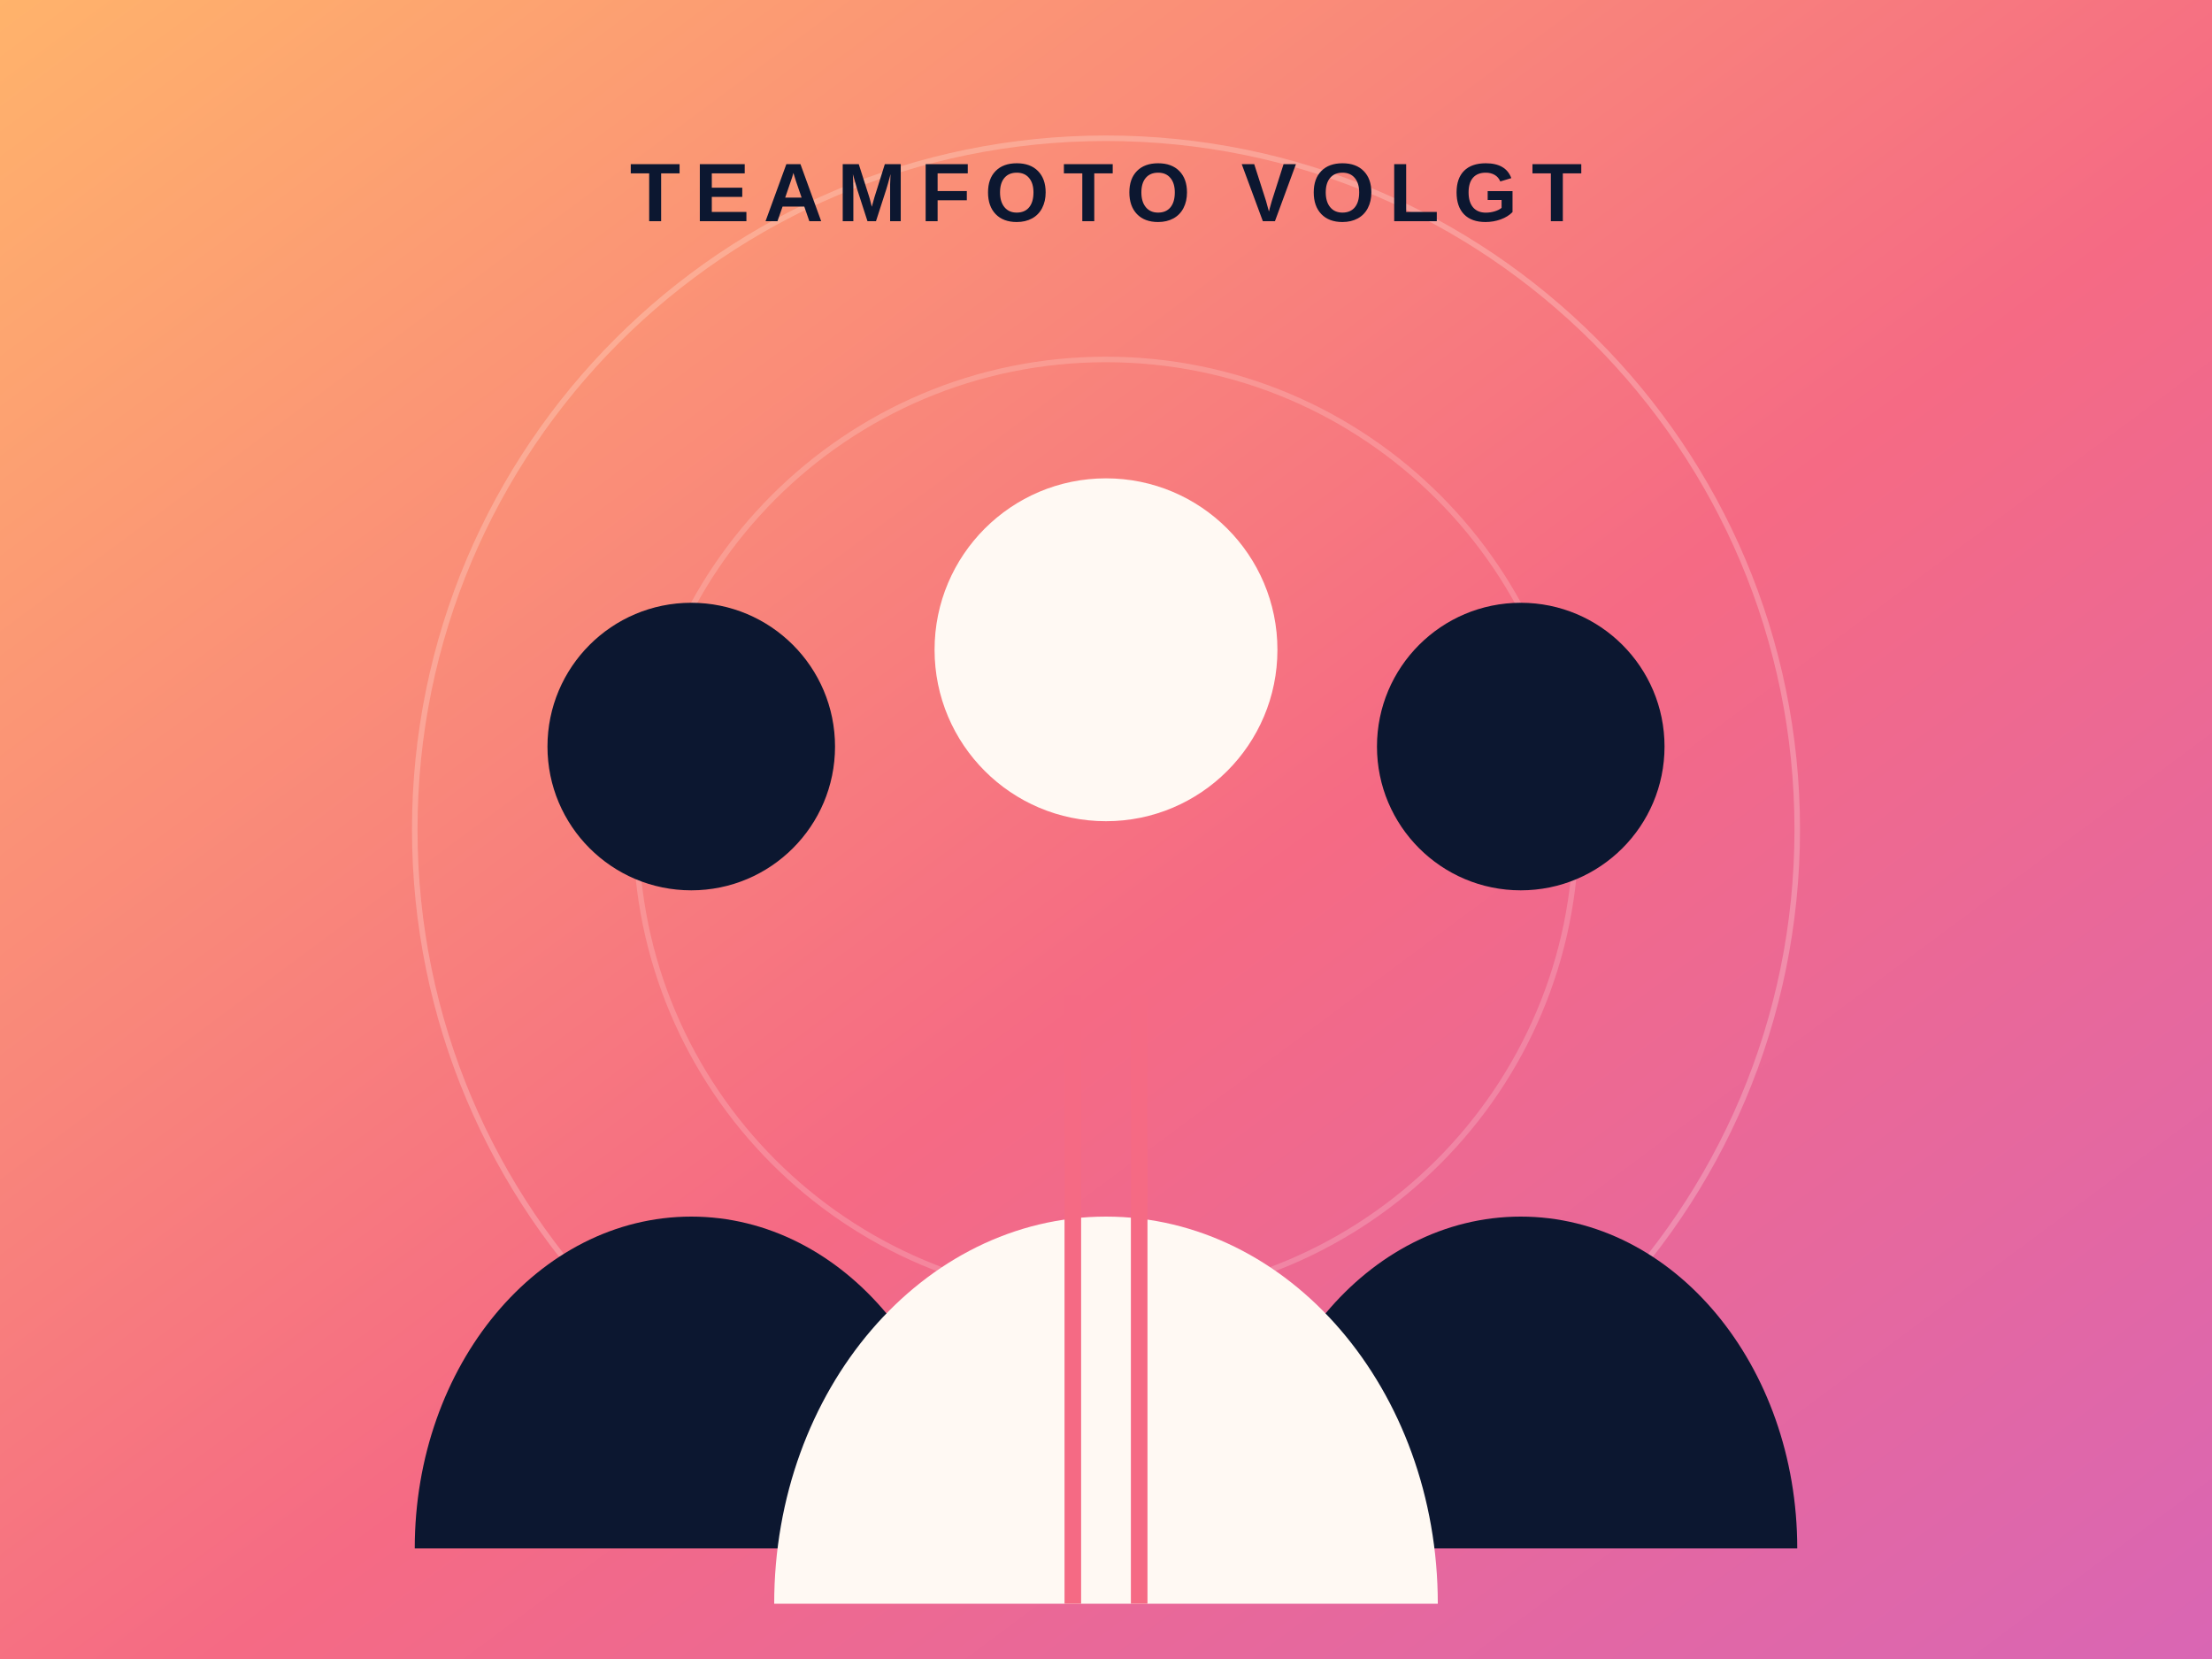
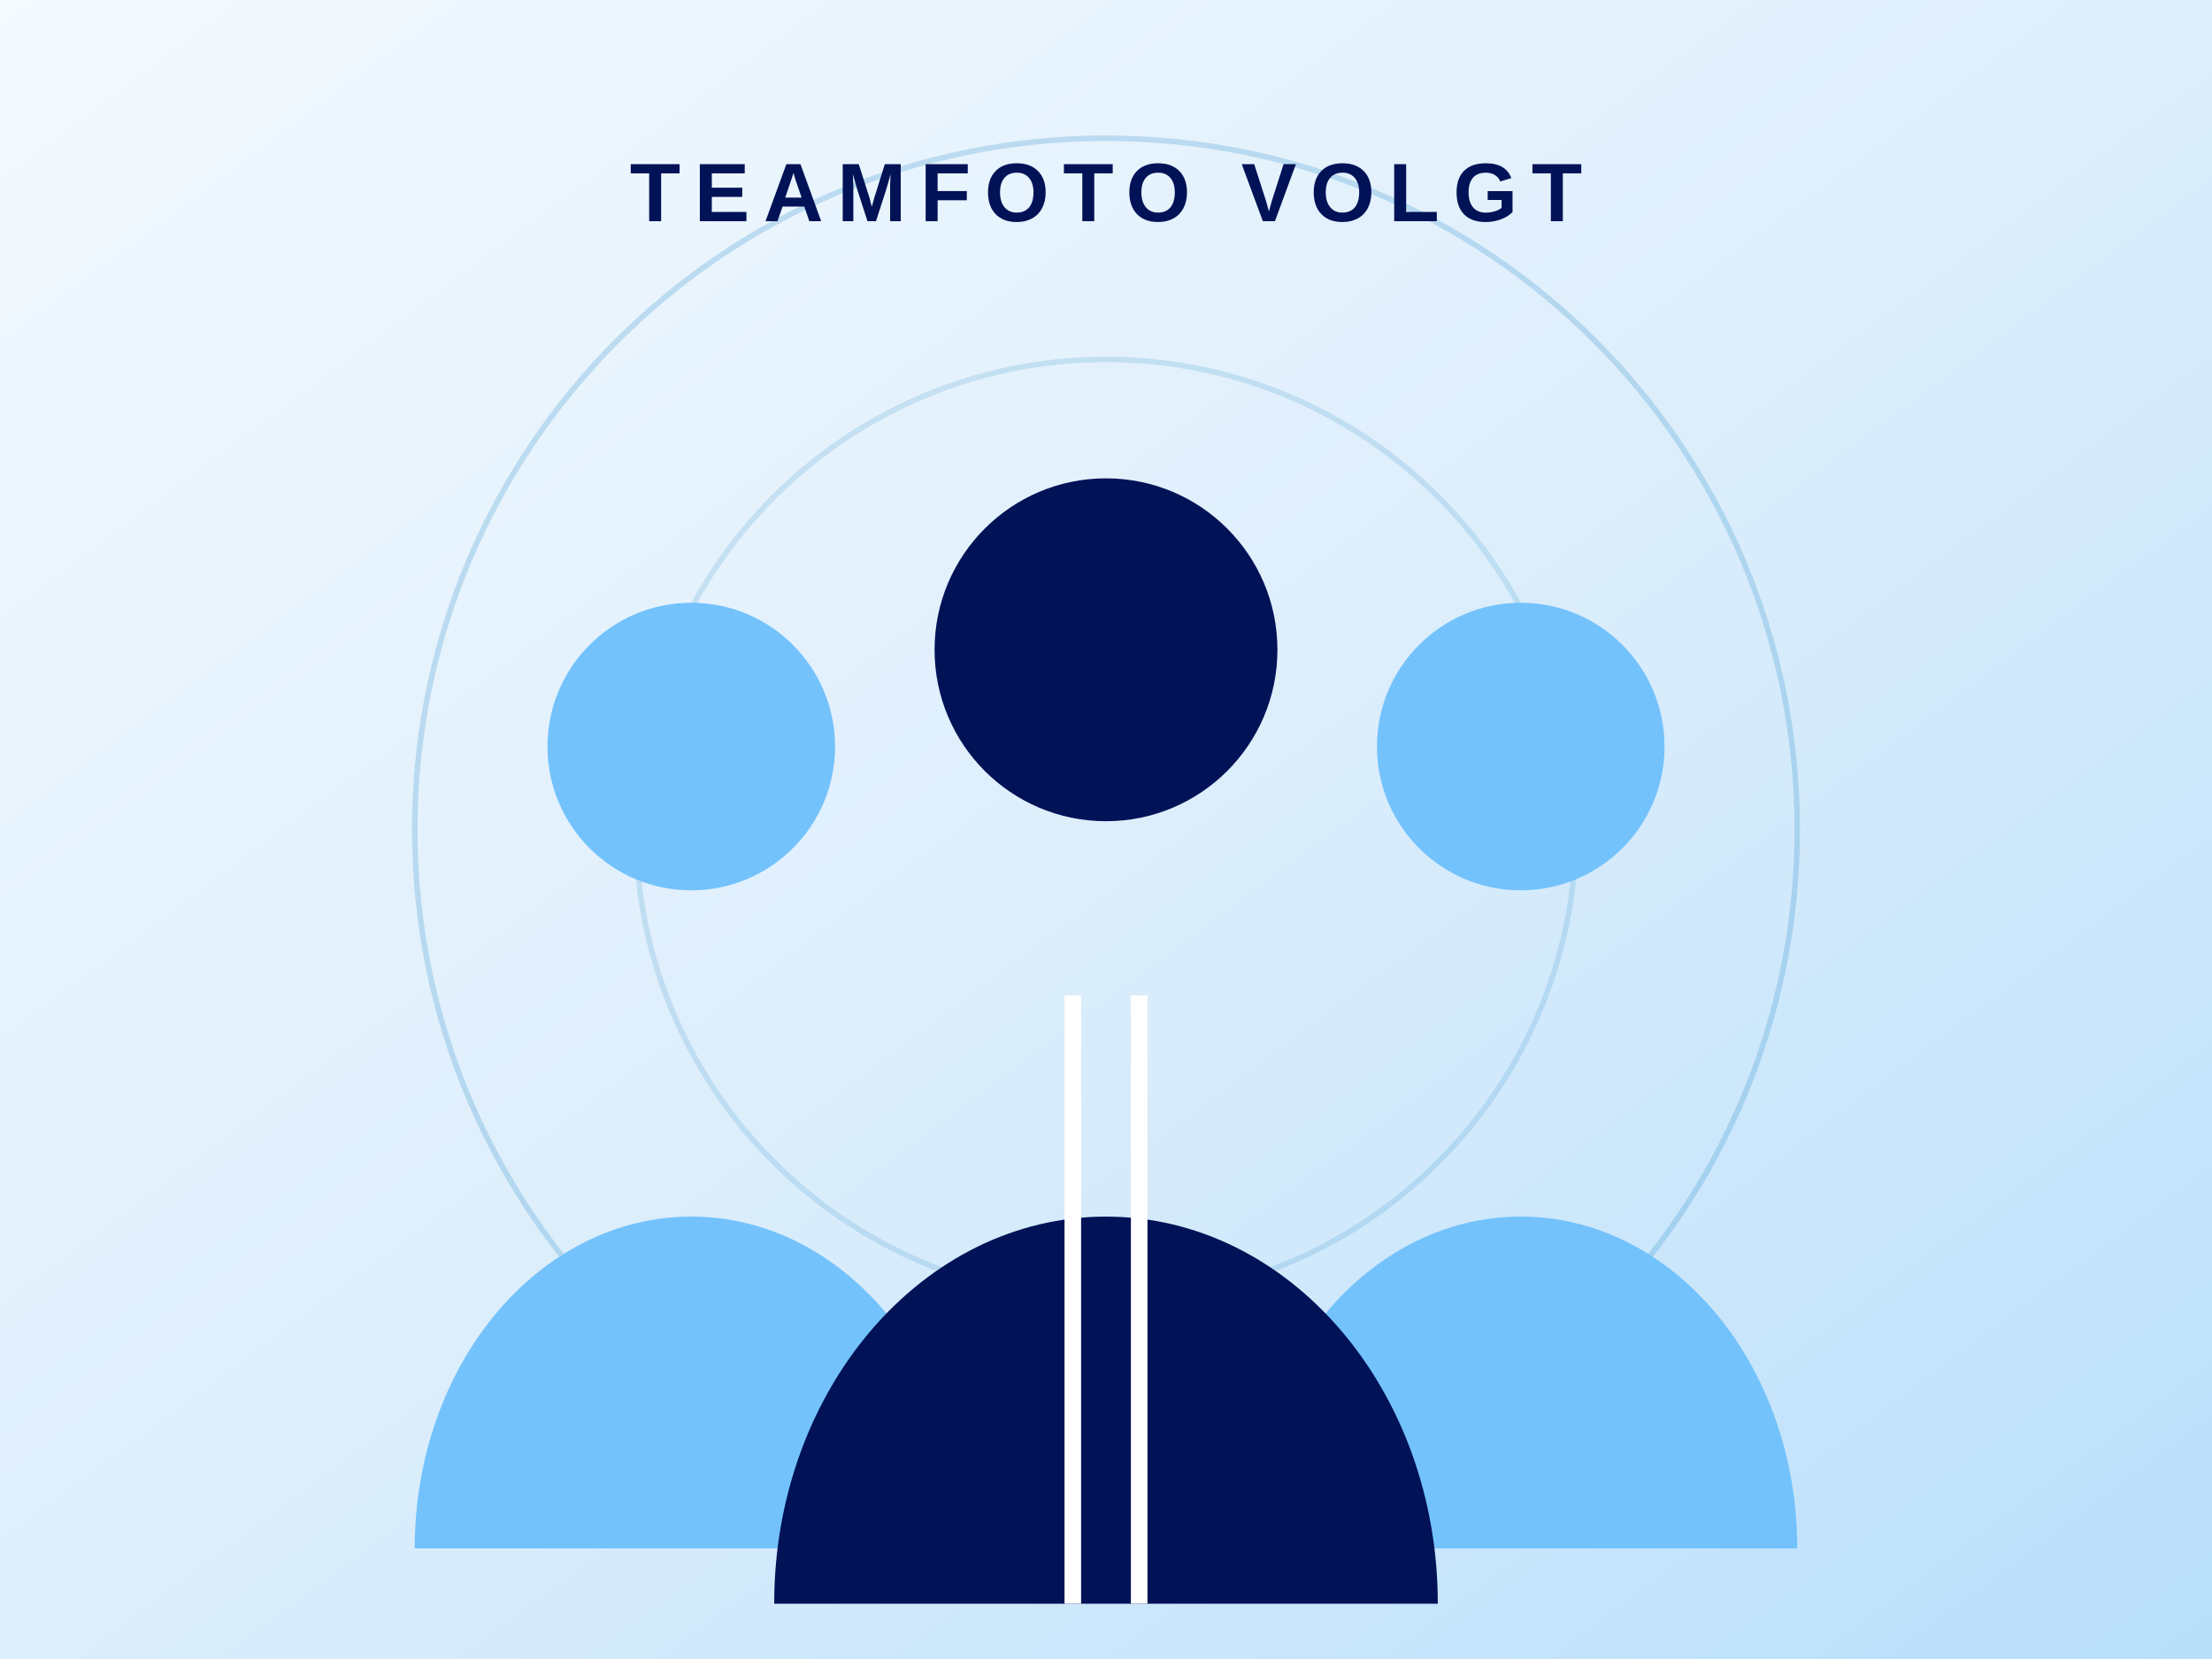
<svg xmlns="http://www.w3.org/2000/svg" viewBox="0 0 800 600">
  <defs>
    <linearGradient id="g" x1="0" y1="0" x2="1" y2="1">
-       <stop offset="0" stop-color="#ffb36b" />
-       <stop offset=".55" stop-color="#f56a84" />
-       <stop offset="1" stop-color="#d966b4" />
+       <stop offset="0" stop-color="#f4faff" />
+       <stop offset=".5" stop-color="#ddeefb" />
+       <stop offset="1" stop-color="#b9dffb" />
    </linearGradient>
  </defs>
  <rect width="800" height="600" fill="url(#g)" />
-   <circle cx="400" cy="300" r="250" fill="none" stroke="#fff9f3" stroke-opacity=".25" stroke-width="2" />
-   <circle cx="400" cy="300" r="170" fill="none" stroke="#fff9f3" stroke-opacity=".2" stroke-width="2" />
-   <g fill="#0c1730">
+   <circle cx="400" cy="300" r="250" fill="none" stroke="#0779bf" stroke-opacity=".2" stroke-width="2" />
+   <circle cx="400" cy="300" r="170" fill="none" stroke="#0779bf" stroke-opacity=".15" stroke-width="2" />
+   <g fill="#73c2fc">
    <circle cx="250" cy="270" r="52" />
    <path d="M150 560 a100 120 0 0 1 200 0z" />
    <circle cx="550" cy="270" r="52" />
    <path d="M450 560 a100 120 0 0 1 200 0z" />
  </g>
-   <g fill="#fff9f3">
+   <g fill="#011257">
    <circle cx="400" cy="235" r="62" />
    <path d="M280 580 a120 140 0 0 1 240 0z" />
  </g>
-   <path d="M388 360 v220 M412 360 v220" stroke="#f56a84" stroke-width="6" />
-   <text x="400" y="80" text-anchor="middle" font-family="Arial Black, Arial, sans-serif" font-size="30" font-weight="900" letter-spacing="5" fill="#0c1730">TEAMFOTO VOLGT</text>
+   <path d="M388 360 v220 M412 360 v220" stroke="#ffffff" stroke-width="6" />
+   <text x="400" y="80" text-anchor="middle" font-family="Arial Black, Arial, sans-serif" font-size="30" font-weight="900" letter-spacing="5" fill="#011257">TEAMFOTO VOLGT</text>
</svg>
